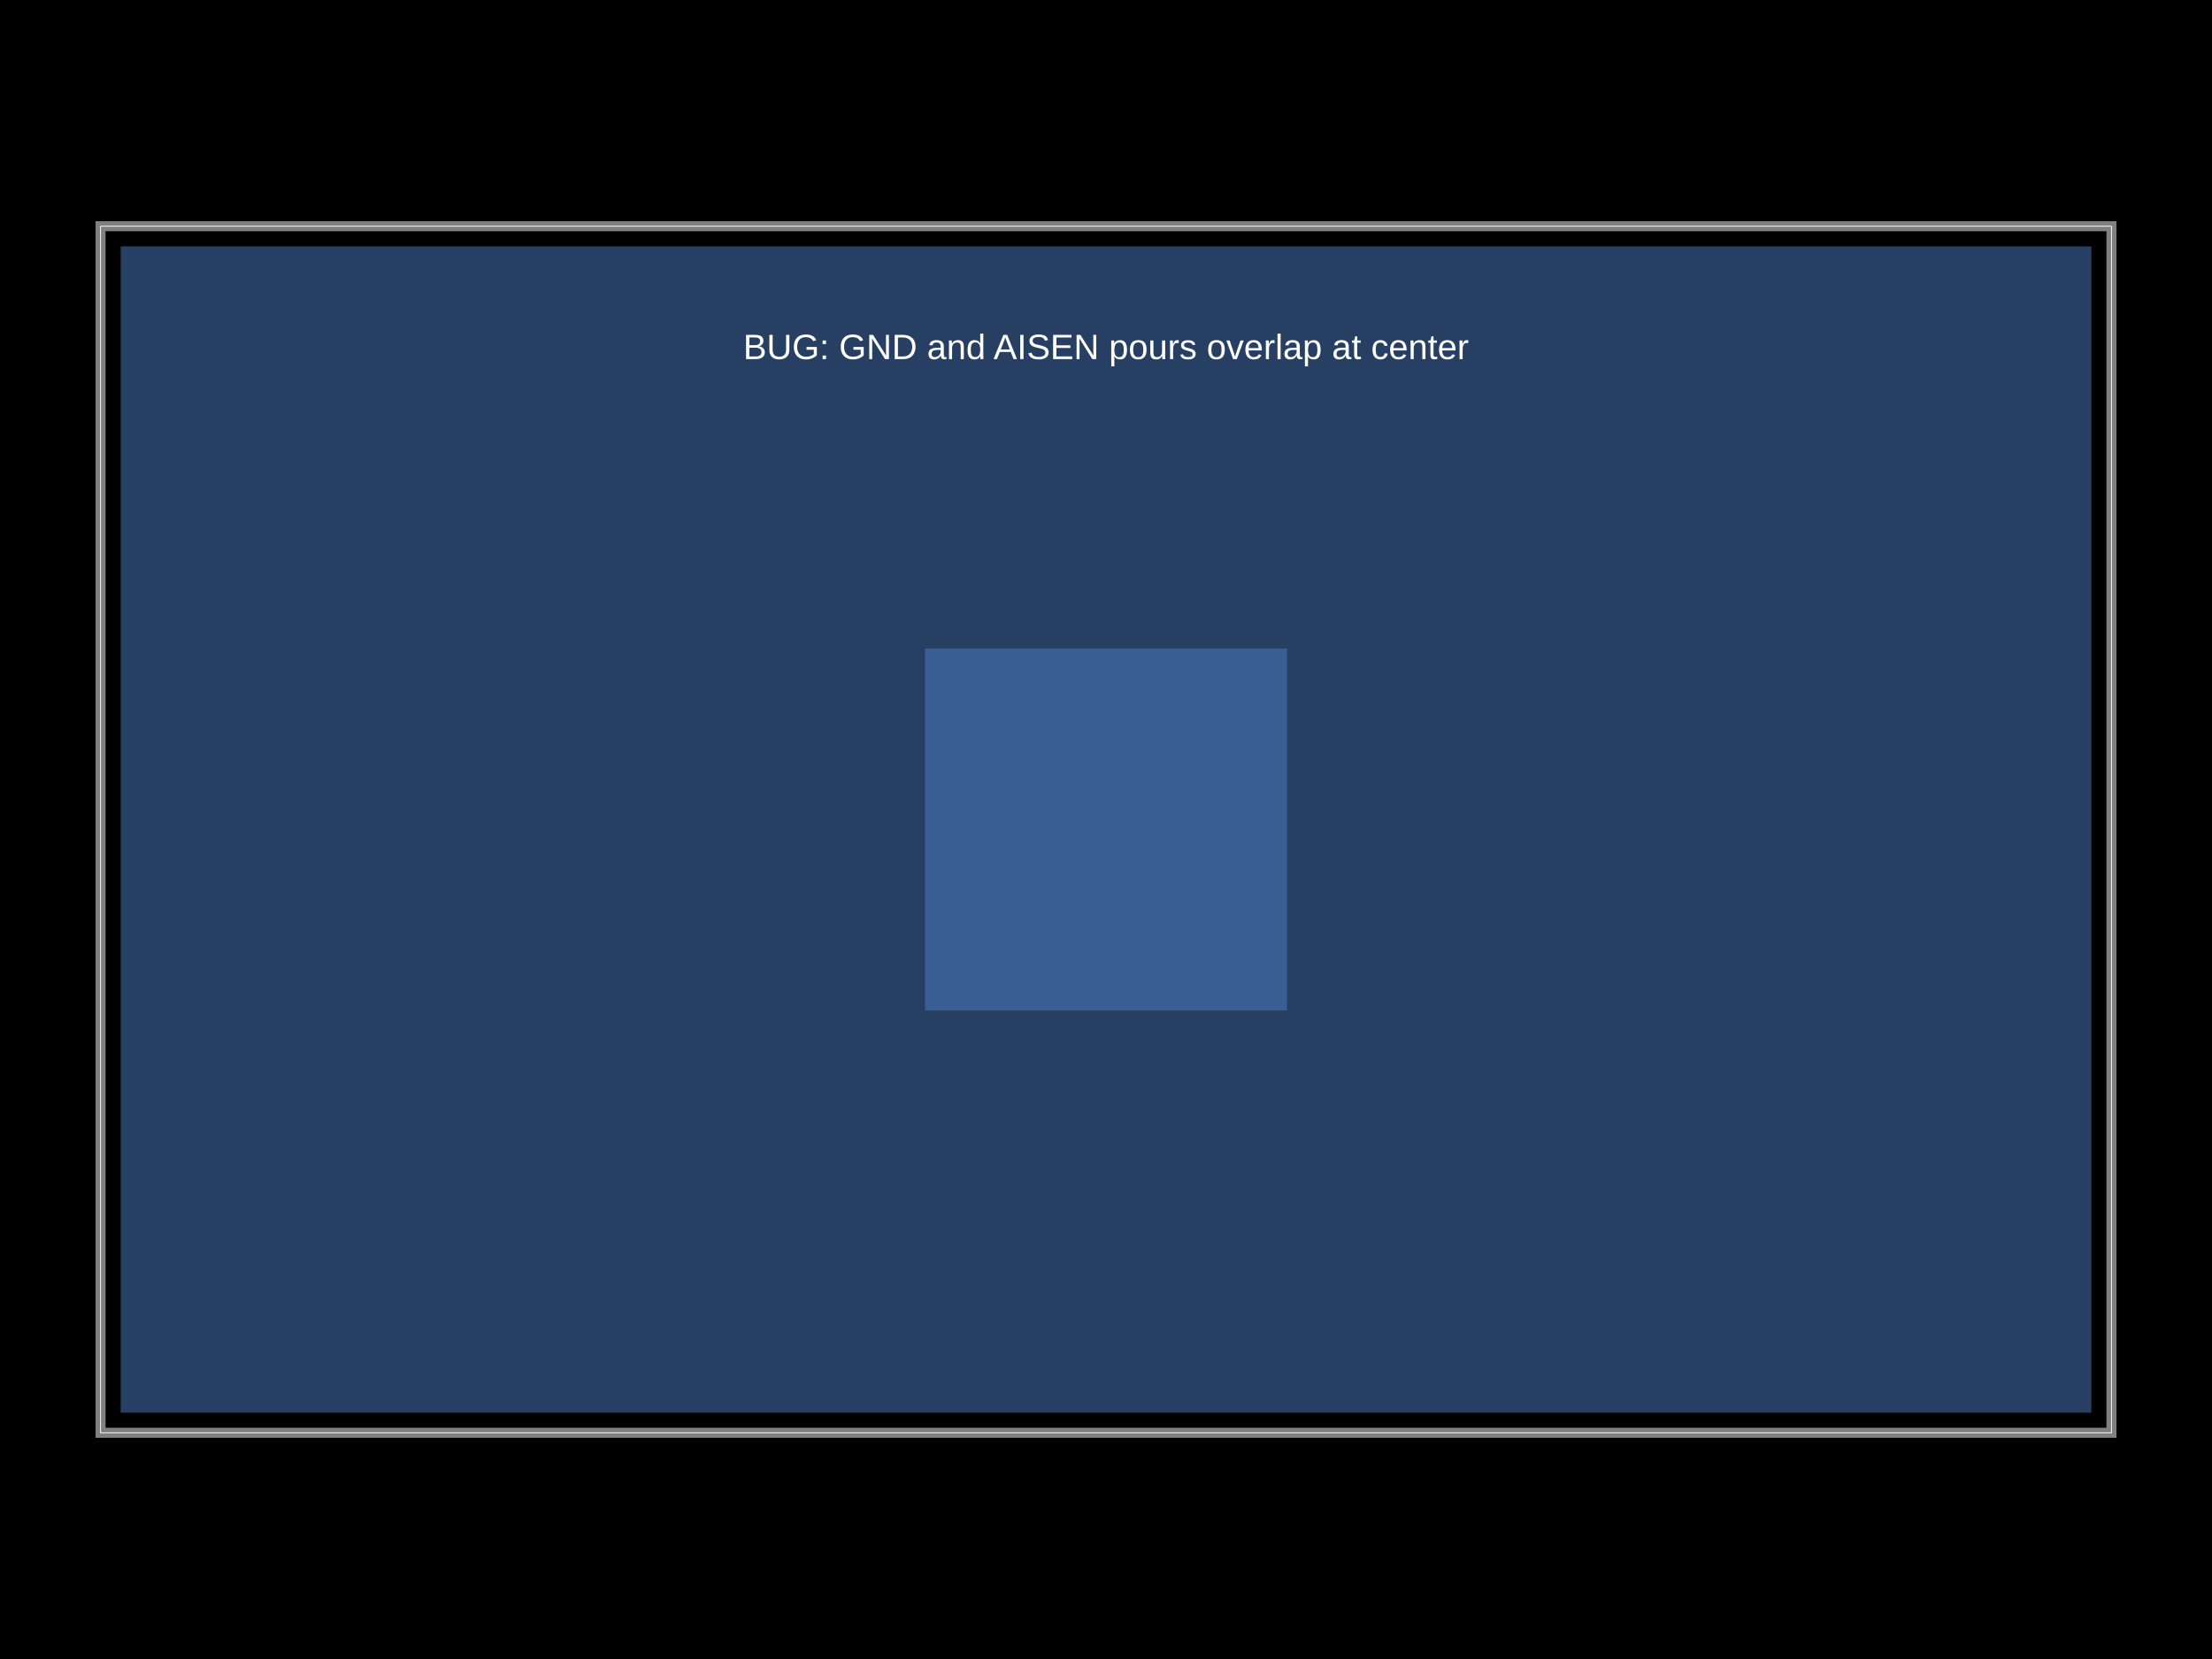
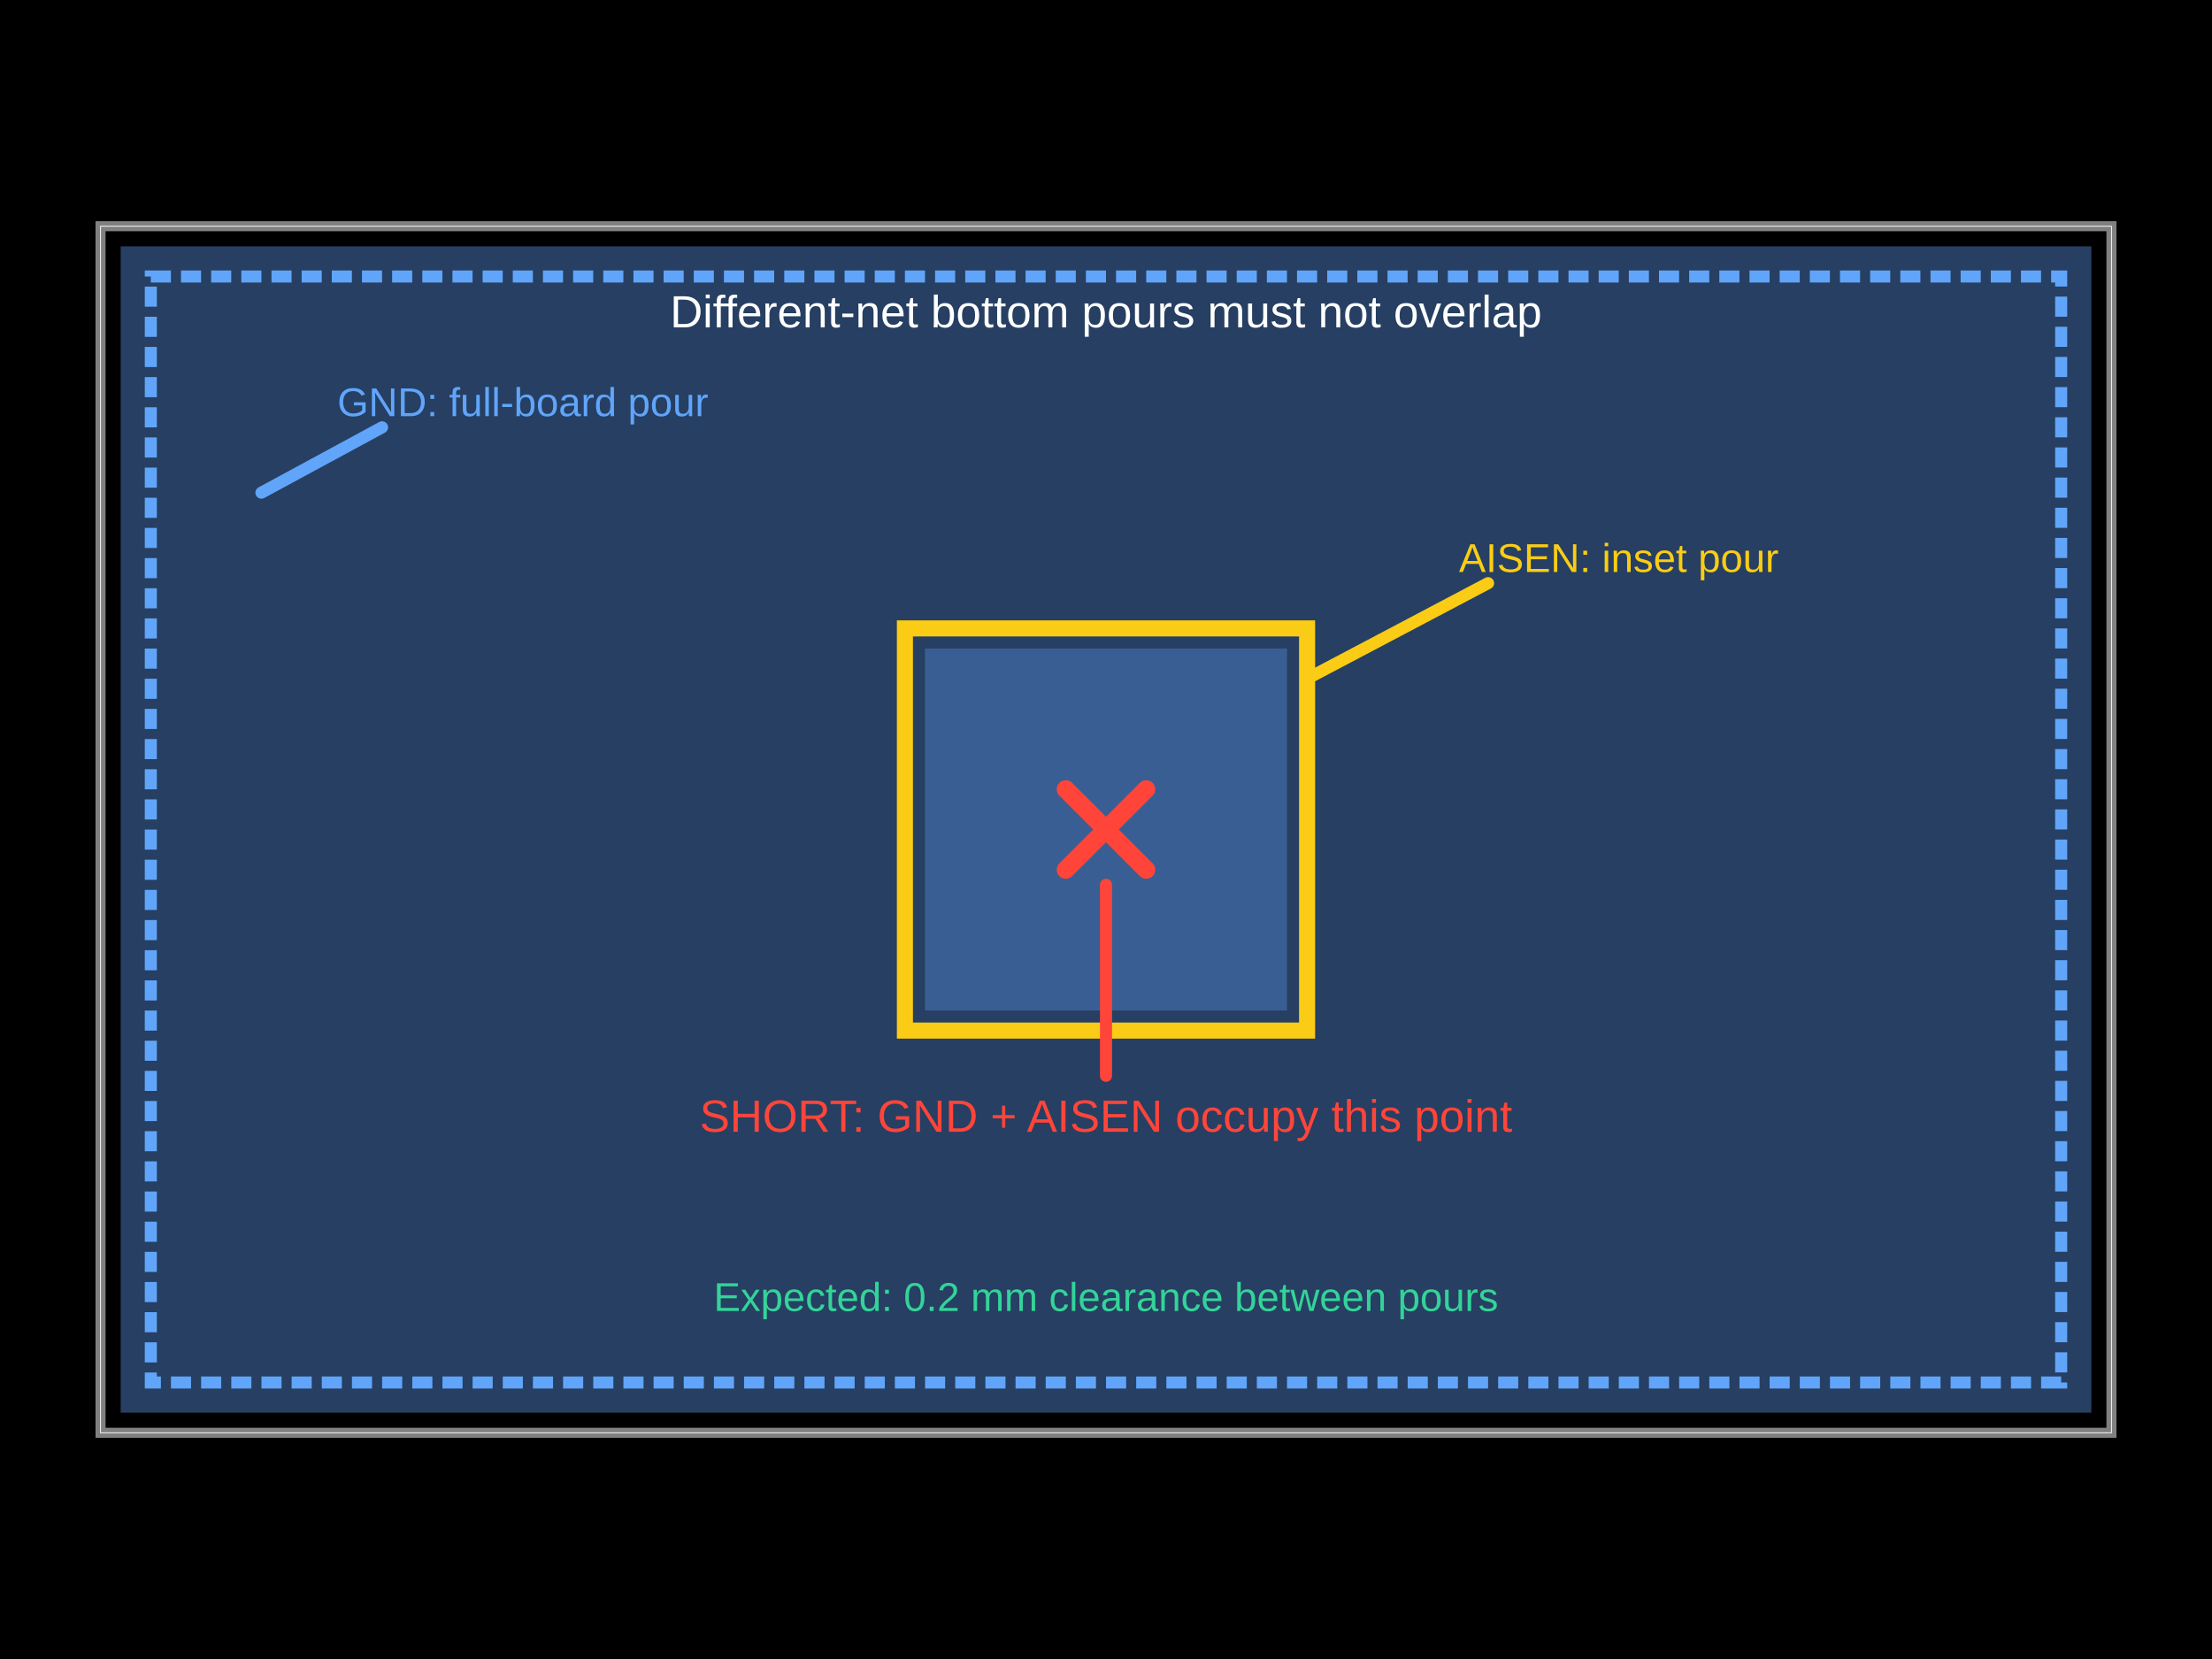
<svg xmlns="http://www.w3.org/2000/svg" width="800" height="600" data-software-used-string="@tscircuit/core@0.0.988">
  <style />
  <rect class="boundary" x="0" y="0" fill="#000" width="800" height="600" data-type="pcb_background" data-pcb-layer="global" />
  <rect class="pcb-boundary" fill="none" stroke="#fff" stroke-width="0.3" x="36.364" y="81.818" width="727.273" height="436.364" data-type="pcb_boundary" data-pcb-layer="global" />
  <path class="pcb-board" d="M 36.364 518.182 L 763.636 518.182 L 763.636 81.818 L 36.364 81.818 Z" fill="none" stroke="rgba(255, 255, 255, 0.5)" stroke-width="3.636" data-type="pcb_board" data-pcb-layer="board" />
  <path class="pcb-copper-pour pcb-copper-pour-brep" d="M 756.364 510.909 L 43.636 510.909 L 43.636 89.091 L 756.364 89.091 L 756.364 510.909 Z" fill="rgb(77, 127, 196)" fill-rule="evenodd" fill-opacity="0.5" data-type="pcb_copper_pour" data-pcb-layer="bottom" />
  <path class="pcb-copper-pour pcb-copper-pour-brep" d="M 334.545 365.455 L 334.545 234.545 L 465.455 234.545 L 465.455 365.455 L 334.545 365.455 Z" fill="rgb(77, 127, 196)" fill-rule="evenodd" fill-opacity="0.5" data-type="pcb_copper_pour" data-pcb-layer="bottom" />
-   <text x="400" y="125.455" fill="#ffffff" font-family="Arial, sans-serif" font-size="12.727" text-anchor="middle" dominant-baseline="central" class="pcb-note-text" data-type="pcb_note_text" data-pcb-note-text-id="pcb_note_text_0" data-pcb-layer="overlay">BUG: GND and AISEN pours overlap at center</text>
+   <text x="400" y="112.727" fill="#ffffff" font-family="Arial, sans-serif" font-size="16.364" text-anchor="middle" dominant-baseline="central" class="pcb-note-text" data-type="pcb_note_text" data-pcb-note-text-id="pcb_note_text_0" data-pcb-layer="overlay">Different-net bottom pours must not overlap</text>
+   <rect x="54.545" y="100" width="690.909" height="400" class="pcb-note-rect" data-type="pcb_note_rect" data-pcb-note-rect-id="pcb_note_rect_0" data-pcb-layer="overlay" fill="none" stroke="#60a5fa" stroke-width="4.364" stroke-dasharray="7.273 3.636" />
+   <text x="189.091" y="145.455" fill="#60a5fa" font-family="Arial, sans-serif" font-size="14.545" text-anchor="middle" dominant-baseline="central" class="pcb-note-text" data-type="pcb_note_text" data-pcb-note-text-id="pcb_note_text_1" data-pcb-layer="overlay">GND: full-board pour</text>
+   <line x1="138.182" y1="154.545" x2="94.545" y2="178.182" stroke="#60a5fa" stroke-width="4.364" stroke-linecap="round" class="pcb-note-line" data-type="pcb_note_line" data-pcb-note-line-id="pcb_note_line_0" data-pcb-layer="overlay" />
+   <rect x="327.273" y="227.273" width="145.455" height="145.455" class="pcb-note-rect" data-type="pcb_note_rect" data-pcb-note-rect-id="pcb_note_rect_1" data-pcb-layer="overlay" fill="none" stroke="#facc15" stroke-width="5.818" />
+   <text x="585.455" y="201.818" fill="#facc15" font-family="Arial, sans-serif" font-size="14.545" text-anchor="middle" dominant-baseline="central" class="pcb-note-text" data-type="pcb_note_text" data-pcb-note-text-id="pcb_note_text_2" data-pcb-layer="overlay">AISEN: inset pour</text>
+   <line x1="538.182" y1="210.909" x2="472.727" y2="245.455" stroke="#facc15" stroke-width="4.364" stroke-linecap="round" class="pcb-note-line" data-type="pcb_note_line" data-pcb-note-line-id="pcb_note_line_1" data-pcb-layer="overlay" />
+   <line x1="385.455" y1="314.545" x2="414.545" y2="285.455" stroke="#ff453a" stroke-width="6.545" stroke-linecap="round" class="pcb-note-line" data-type="pcb_note_line" data-pcb-note-line-id="pcb_note_line_2" data-pcb-layer="overlay" />
+   <line x1="385.455" y1="285.455" x2="414.545" y2="314.545" stroke="#ff453a" stroke-width="6.545" stroke-linecap="round" class="pcb-note-line" data-type="pcb_note_line" data-pcb-note-line-id="pcb_note_line_3" data-pcb-layer="overlay" />
+   <line x1="400" y1="320" x2="400" y2="389.091" stroke="#ff453a" stroke-width="4.364" stroke-linecap="round" class="pcb-note-line" data-type="pcb_note_line" data-pcb-note-line-id="pcb_note_line_4" data-pcb-layer="overlay" />
+   <text x="400" y="403.636" fill="#ff453a" font-family="Arial, sans-serif" font-size="16.364" text-anchor="middle" dominant-baseline="central" class="pcb-note-text" data-type="pcb_note_text" data-pcb-note-text-id="pcb_note_text_3" data-pcb-layer="overlay">SHORT: GND + AISEN occupy this point</text>
+   <text x="400" y="469.091" fill="#34d399" font-family="Arial, sans-serif" font-size="14.545" text-anchor="middle" dominant-baseline="central" class="pcb-note-text" data-type="pcb_note_text" data-pcb-note-text-id="pcb_note_text_4" data-pcb-layer="overlay">Expected: 0.2 mm clearance between pours</text>
</svg>
